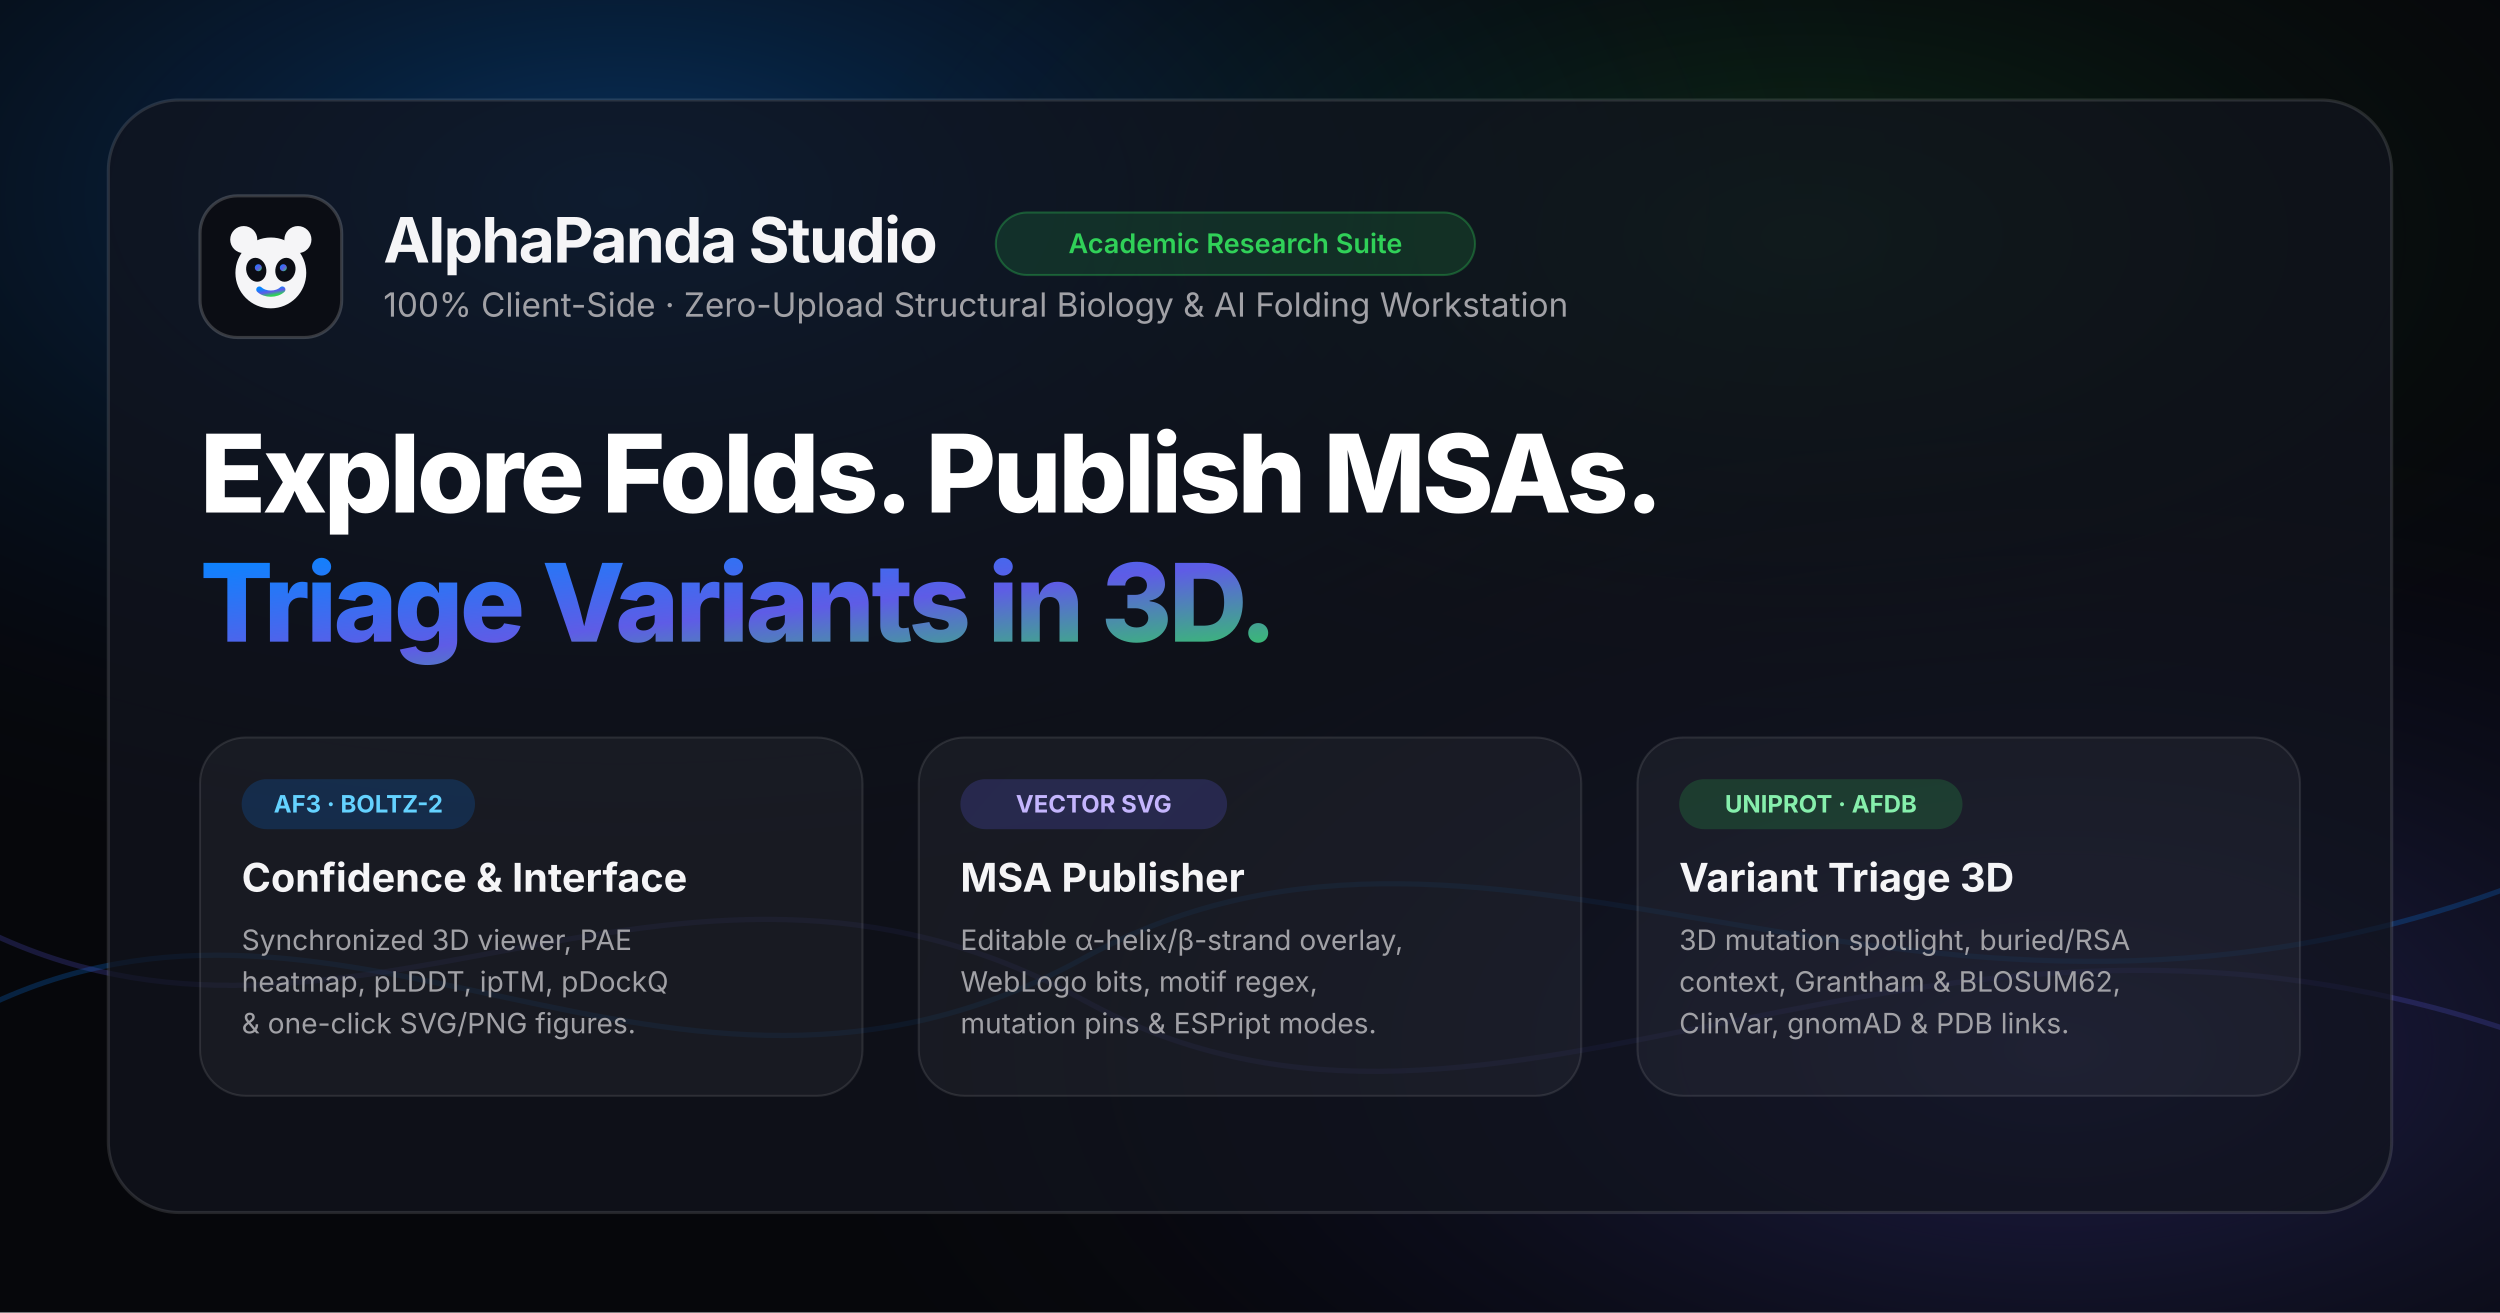
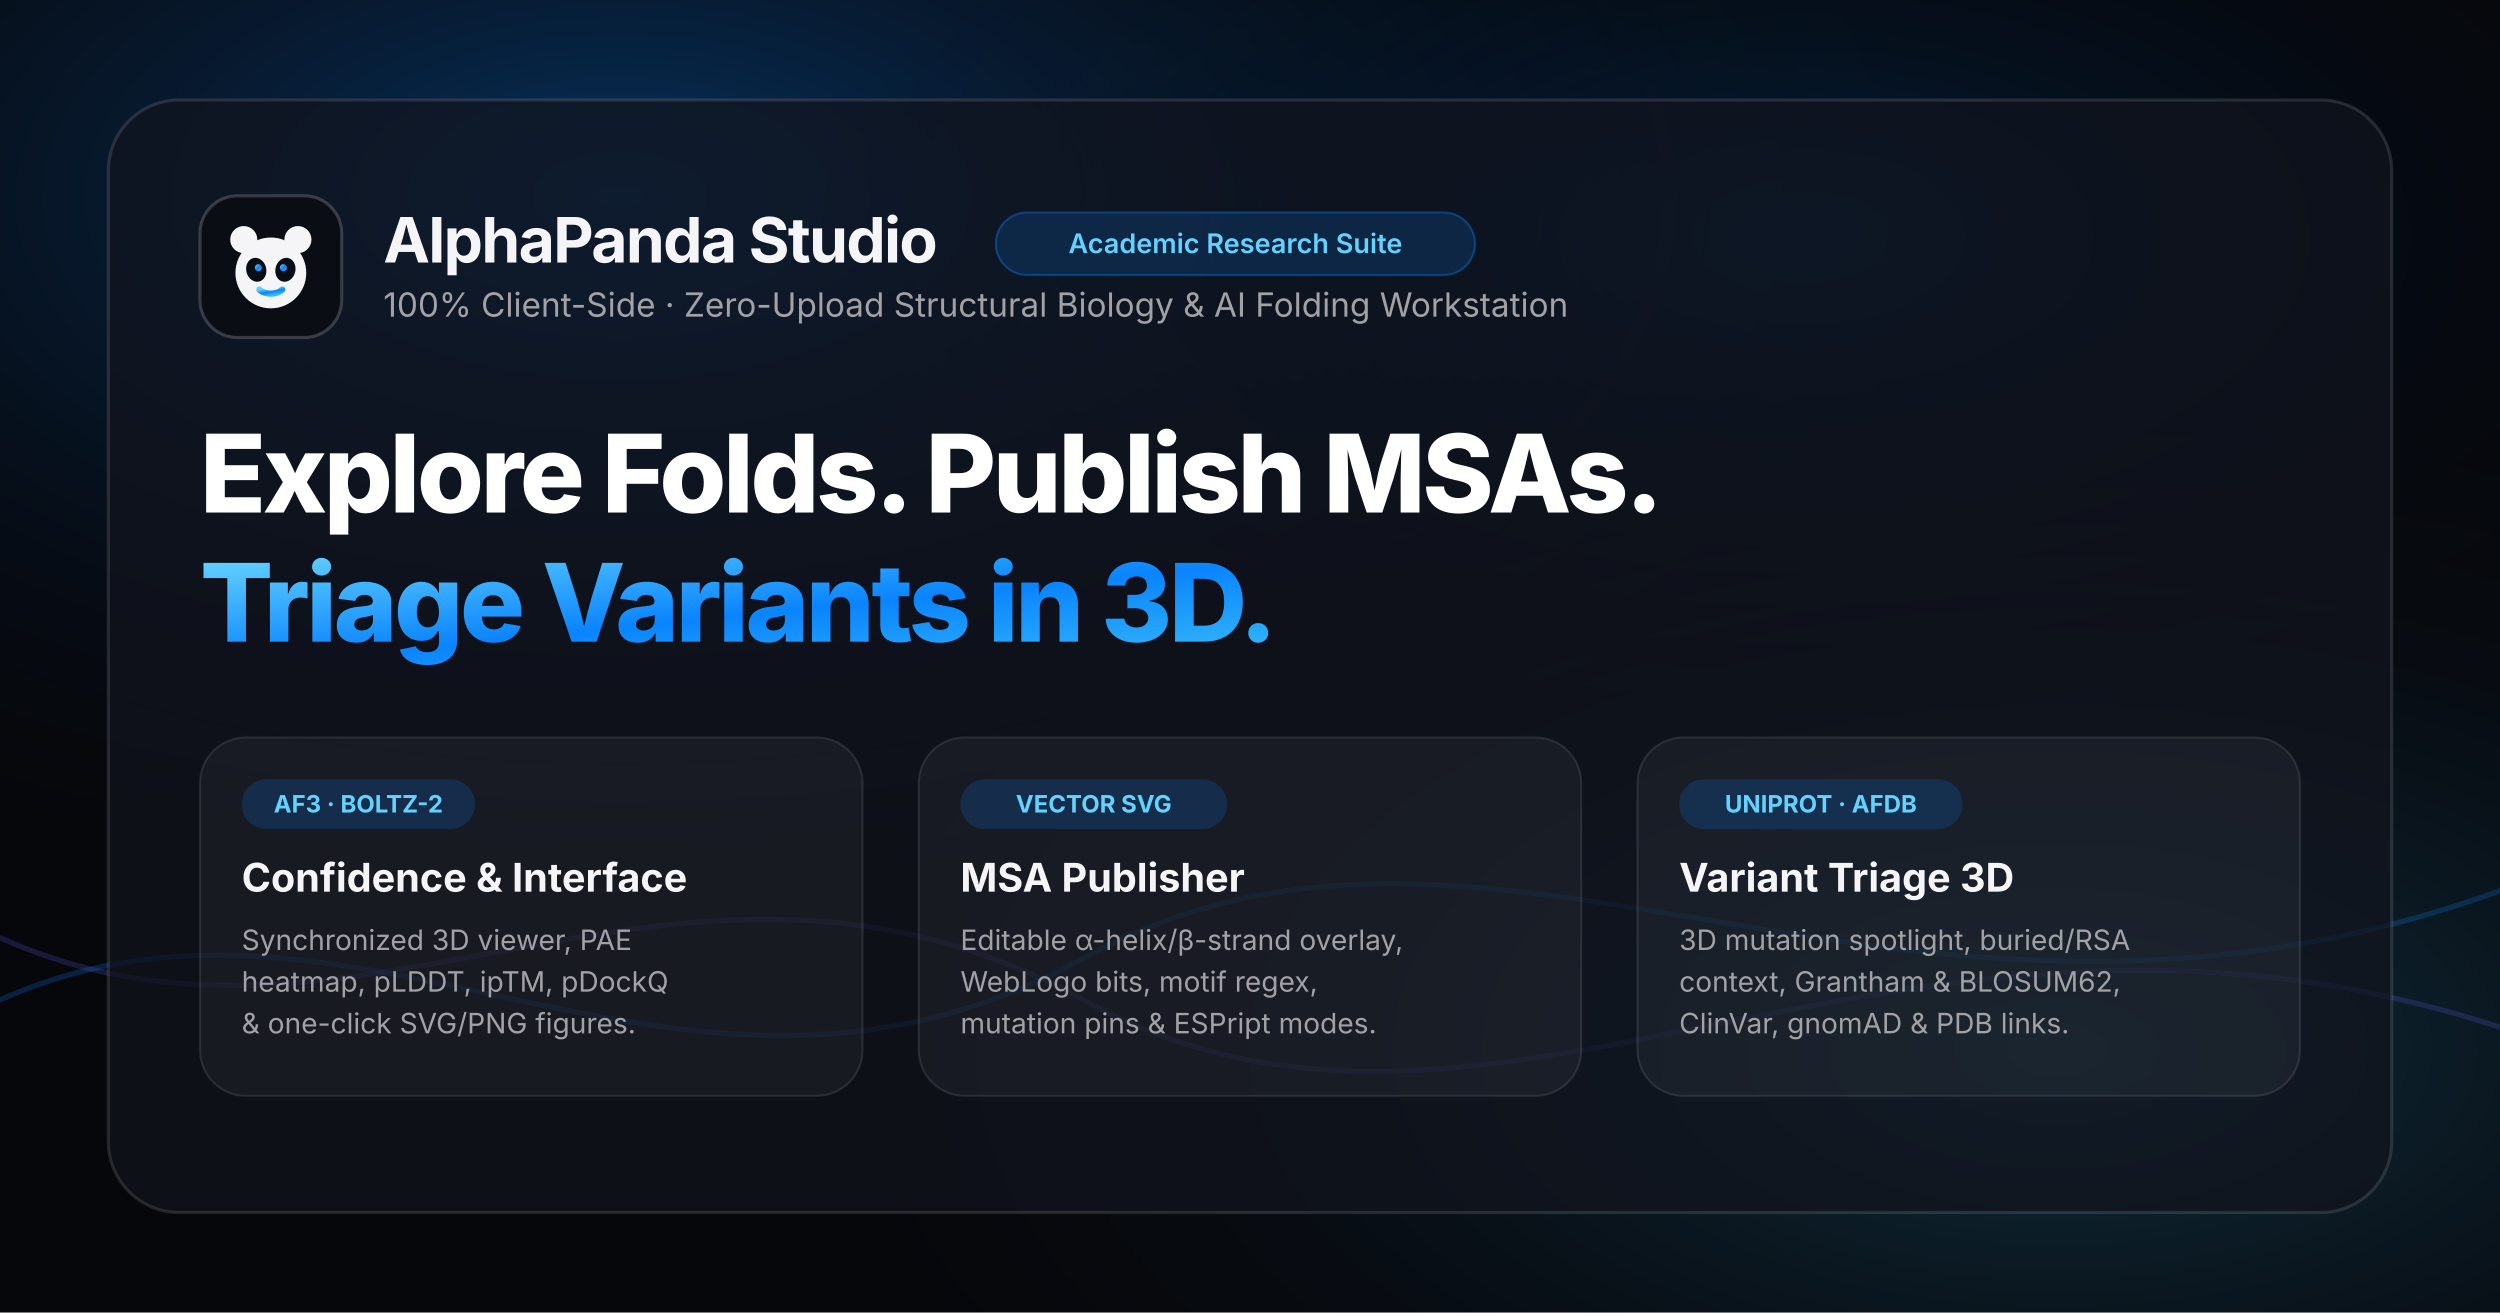
<svg xmlns="http://www.w3.org/2000/svg" width="1200" height="630" viewBox="0 0 1200 630" fill="none">
  <defs>
    <radialGradient id="orb1" cx="25%" cy="15%" r="55%">
      <stop offset="0%" stop-color="#0A84FF" stop-opacity="0.34" />
-       <stop offset="100%" stop-color="#06070B" stop-opacity="0" />
+       <stop offset="100%" stop-color="#05070C" stop-opacity="0" />
    </radialGradient>
    <radialGradient id="orb2" cx="82%" cy="80%" r="52%">
-       <stop offset="0%" stop-color="#5E5CE6" stop-opacity="0.30" />
-       <stop offset="100%" stop-color="#06070B" stop-opacity="0" />
+       <stop offset="0%" stop-color="#38BDF8" stop-opacity="0.22" />
+       <stop offset="100%" stop-color="#05070C" stop-opacity="0" />
    </radialGradient>
    <radialGradient id="orb3" cx="72%" cy="18%" r="40%">
-       <stop offset="0%" stop-color="#30D158" stop-opacity="0.18" />
-       <stop offset="100%" stop-color="#06070B" stop-opacity="0" />
+       <stop offset="0%" stop-color="#0066CC" stop-opacity="0.24" />
+       <stop offset="100%" stop-color="#05070C" stop-opacity="0" />
    </radialGradient>
    <linearGradient id="accent" x1="0" y1="0" x2="1" y2="1">
-       <stop offset="0%" stop-color="#0A84FF" />
-       <stop offset="52%" stop-color="#5E5CE6" />
-       <stop offset="100%" stop-color="#30D158" />
+       <stop offset="0%" stop-color="#64D2FF" />
+       <stop offset="52%" stop-color="#0A84FF" />
+       <stop offset="100%" stop-color="#38BDF8" />
    </linearGradient>
  </defs>
  <rect width="1200" height="630" fill="#06070B" />
  <rect width="1200" height="630" fill="url(#orb1)" />
  <rect width="1200" height="630" fill="url(#orb2)" />
  <rect width="1200" height="630" fill="url(#orb3)" />
  <path d="M-20 490 C 160 390, 320 570, 520 460 C 720 350, 920 540, 1220 420" stroke="#0A84FF" stroke-opacity="0.22" stroke-width="2.5" fill="none" />
  <path d="M-20 440 C 160 540, 320 370, 520 480 C 720 590, 920 390, 1220 500" stroke="#5E5CE6" stroke-opacity="0.22" stroke-width="2.5" fill="none" />
  <rect x="52" y="48" width="1096" height="534" rx="34" fill="#11141E" fill-opacity="0.72" stroke="#FFFFFF" stroke-opacity="0.12" stroke-width="1.5" />
  <g transform="translate(96, 94)">
    <rect width="68" height="68" rx="18" fill="#0B0D14" stroke="#FFFFFF" stroke-opacity="0.18" stroke-width="1.5" />
    <circle cx="21" cy="21" r="6.5" fill="#F5F5F7" />
    <circle cx="47" cy="21" r="6.5" fill="#F5F5F7" />
    <circle cx="34" cy="37" r="17" fill="#F5F5F7" />
    <ellipse cx="27" cy="35.5" rx="4.8" ry="5.8" transform="rotate(-14 27 35.5)" fill="#0B0D14" />
    <ellipse cx="41" cy="35.5" rx="4.8" ry="5.8" transform="rotate(14 41 35.5)" fill="#0B0D14" />
    <circle cx="28" cy="34.5" r="1.7" fill="url(#accent)" />
    <circle cx="40" cy="34.5" r="1.7" fill="url(#accent)" />
    <path d="M28.5 45C31.2 47.6 36.8 47.6 39.5 45" stroke="url(#accent)" stroke-width="3" stroke-linecap="round" />
  </g>
  <text x="184" y="126" font-family="-apple-system, BlinkMacSystemFont, Inter, sans-serif" font-size="30" font-weight="700" fill="#F5F5F7" letter-spacing="-0.8">AlphaPanda Studio</text>
-   <rect x="478" y="102" width="230" height="30" rx="15" fill="#30D158" fill-opacity="0.14" stroke="#30D158" stroke-opacity="0.32" />
-   <text x="593" y="121.5" text-anchor="middle" font-family="-apple-system, Inter, sans-serif" font-size="13" font-weight="600" fill="#30D158">Academic Research Suite</text>
+   <rect x="478" y="102" width="230" height="30" rx="15" fill="#0A84FF" fill-opacity="0.16" stroke="#0A84FF" stroke-opacity="0.36" />
+   <text x="593" y="121.5" text-anchor="middle" font-family="-apple-system, Inter, sans-serif" font-size="13" font-weight="600" fill="#64D2FF">Academic Research Suite</text>
  <text x="184" y="152" font-family="-apple-system, Inter, sans-serif" font-size="16" fill="#A1A1A6">100% Client-Side · Zero-Upload Structural Biology &amp; AI Folding Workstation</text>
  <text x="96" y="246" font-family="-apple-system, BlinkMacSystemFont, Inter, sans-serif" font-size="52" font-weight="800" fill="#FFFFFF" letter-spacing="-1.6">Explore Folds. Publish MSAs.</text>
  <text x="96" y="308" font-family="-apple-system, BlinkMacSystemFont, Inter, sans-serif" font-size="52" font-weight="800" fill="url(#accent)" letter-spacing="-1.6">Triage Variants in 3D.</text>
  <g transform="translate(96, 354)">
    <rect width="318" height="172" rx="22" fill="#FFFFFF" fill-opacity="0.045" stroke="#FFFFFF" stroke-opacity="0.10" />
    <rect x="20" y="20" width="112" height="24" rx="12" fill="#0A84FF" fill-opacity="0.18" />
    <text x="76" y="36" text-anchor="middle" font-family="-apple-system, Inter, sans-serif" font-size="11.5" font-weight="700" fill="#64D2FF">AF3 · BOLTZ-2</text>
    <text x="20" y="74" font-family="-apple-system, Inter, sans-serif" font-size="19" font-weight="700" fill="#F5F5F7">Confidence &amp; Interface</text>
    <text x="20" y="102" font-family="-apple-system, Inter, sans-serif" font-size="13.5" fill="#A1A1A6">Synchronized 3D viewer, PAE</text>
    <text x="20" y="122" font-family="-apple-system, Inter, sans-serif" font-size="13.5" fill="#A1A1A6">heatmap, pLDDT, ipTM, pDockQ</text>
    <text x="20" y="142" font-family="-apple-system, Inter, sans-serif" font-size="13.5" fill="#A1A1A6">&amp; one-click SVG/PNG figures.</text>
  </g>
  <g transform="translate(441, 354)">
    <rect width="318" height="172" rx="22" fill="#FFFFFF" fill-opacity="0.045" stroke="#FFFFFF" stroke-opacity="0.10" />
-     <rect x="20" y="20" width="128" height="24" rx="12" fill="#5E5CE6" fill-opacity="0.22" />
-     <text x="84" y="36" text-anchor="middle" font-family="-apple-system, Inter, sans-serif" font-size="11.5" font-weight="700" fill="#C4B5FD">VECTOR SVG</text>
+     <rect x="20" y="20" width="128" height="24" rx="12" fill="#0A84FF" fill-opacity="0.18" />
+     <text x="84" y="36" text-anchor="middle" font-family="-apple-system, Inter, sans-serif" font-size="11.5" font-weight="700" fill="#64D2FF">VECTOR SVG</text>
    <text x="20" y="74" font-family="-apple-system, Inter, sans-serif" font-size="19" font-weight="700" fill="#F5F5F7">MSA Publisher</text>
    <text x="20" y="102" font-family="-apple-system, Inter, sans-serif" font-size="13.5" fill="#A1A1A6">Editable α-helix/β-strand overlay,</text>
    <text x="20" y="122" font-family="-apple-system, Inter, sans-serif" font-size="13.5" fill="#A1A1A6">WebLogo bits, motif regex,</text>
    <text x="20" y="142" font-family="-apple-system, Inter, sans-serif" font-size="13.5" fill="#A1A1A6">mutation pins &amp; ESPript modes.</text>
  </g>
  <g transform="translate(786, 354)">
    <rect width="318" height="172" rx="22" fill="#FFFFFF" fill-opacity="0.045" stroke="#FFFFFF" stroke-opacity="0.10" />
-     <rect x="20" y="20" width="136" height="24" rx="12" fill="#30D158" fill-opacity="0.18" />
-     <text x="88" y="36" text-anchor="middle" font-family="-apple-system, Inter, sans-serif" font-size="11.5" font-weight="700" fill="#86EFAC">UNIPROT · AFDB</text>
+     <rect x="20" y="20" width="136" height="24" rx="12" fill="#0A84FF" fill-opacity="0.18" />
+     <text x="88" y="36" text-anchor="middle" font-family="-apple-system, Inter, sans-serif" font-size="11.5" font-weight="700" fill="#64D2FF">UNIPROT · AFDB</text>
    <text x="20" y="74" font-family="-apple-system, Inter, sans-serif" font-size="19" font-weight="700" fill="#F5F5F7">Variant Triage 3D</text>
    <text x="20" y="102" font-family="-apple-system, Inter, sans-serif" font-size="13.5" fill="#A1A1A6">3D mutation spotlight, buried/RSA</text>
    <text x="20" y="122" font-family="-apple-system, Inter, sans-serif" font-size="13.5" fill="#A1A1A6">context, Grantham &amp; BLOSUM62,</text>
    <text x="20" y="142" font-family="-apple-system, Inter, sans-serif" font-size="13.5" fill="#A1A1A6">ClinVar, gnomAD &amp; PDB links.</text>
  </g>
</svg>
